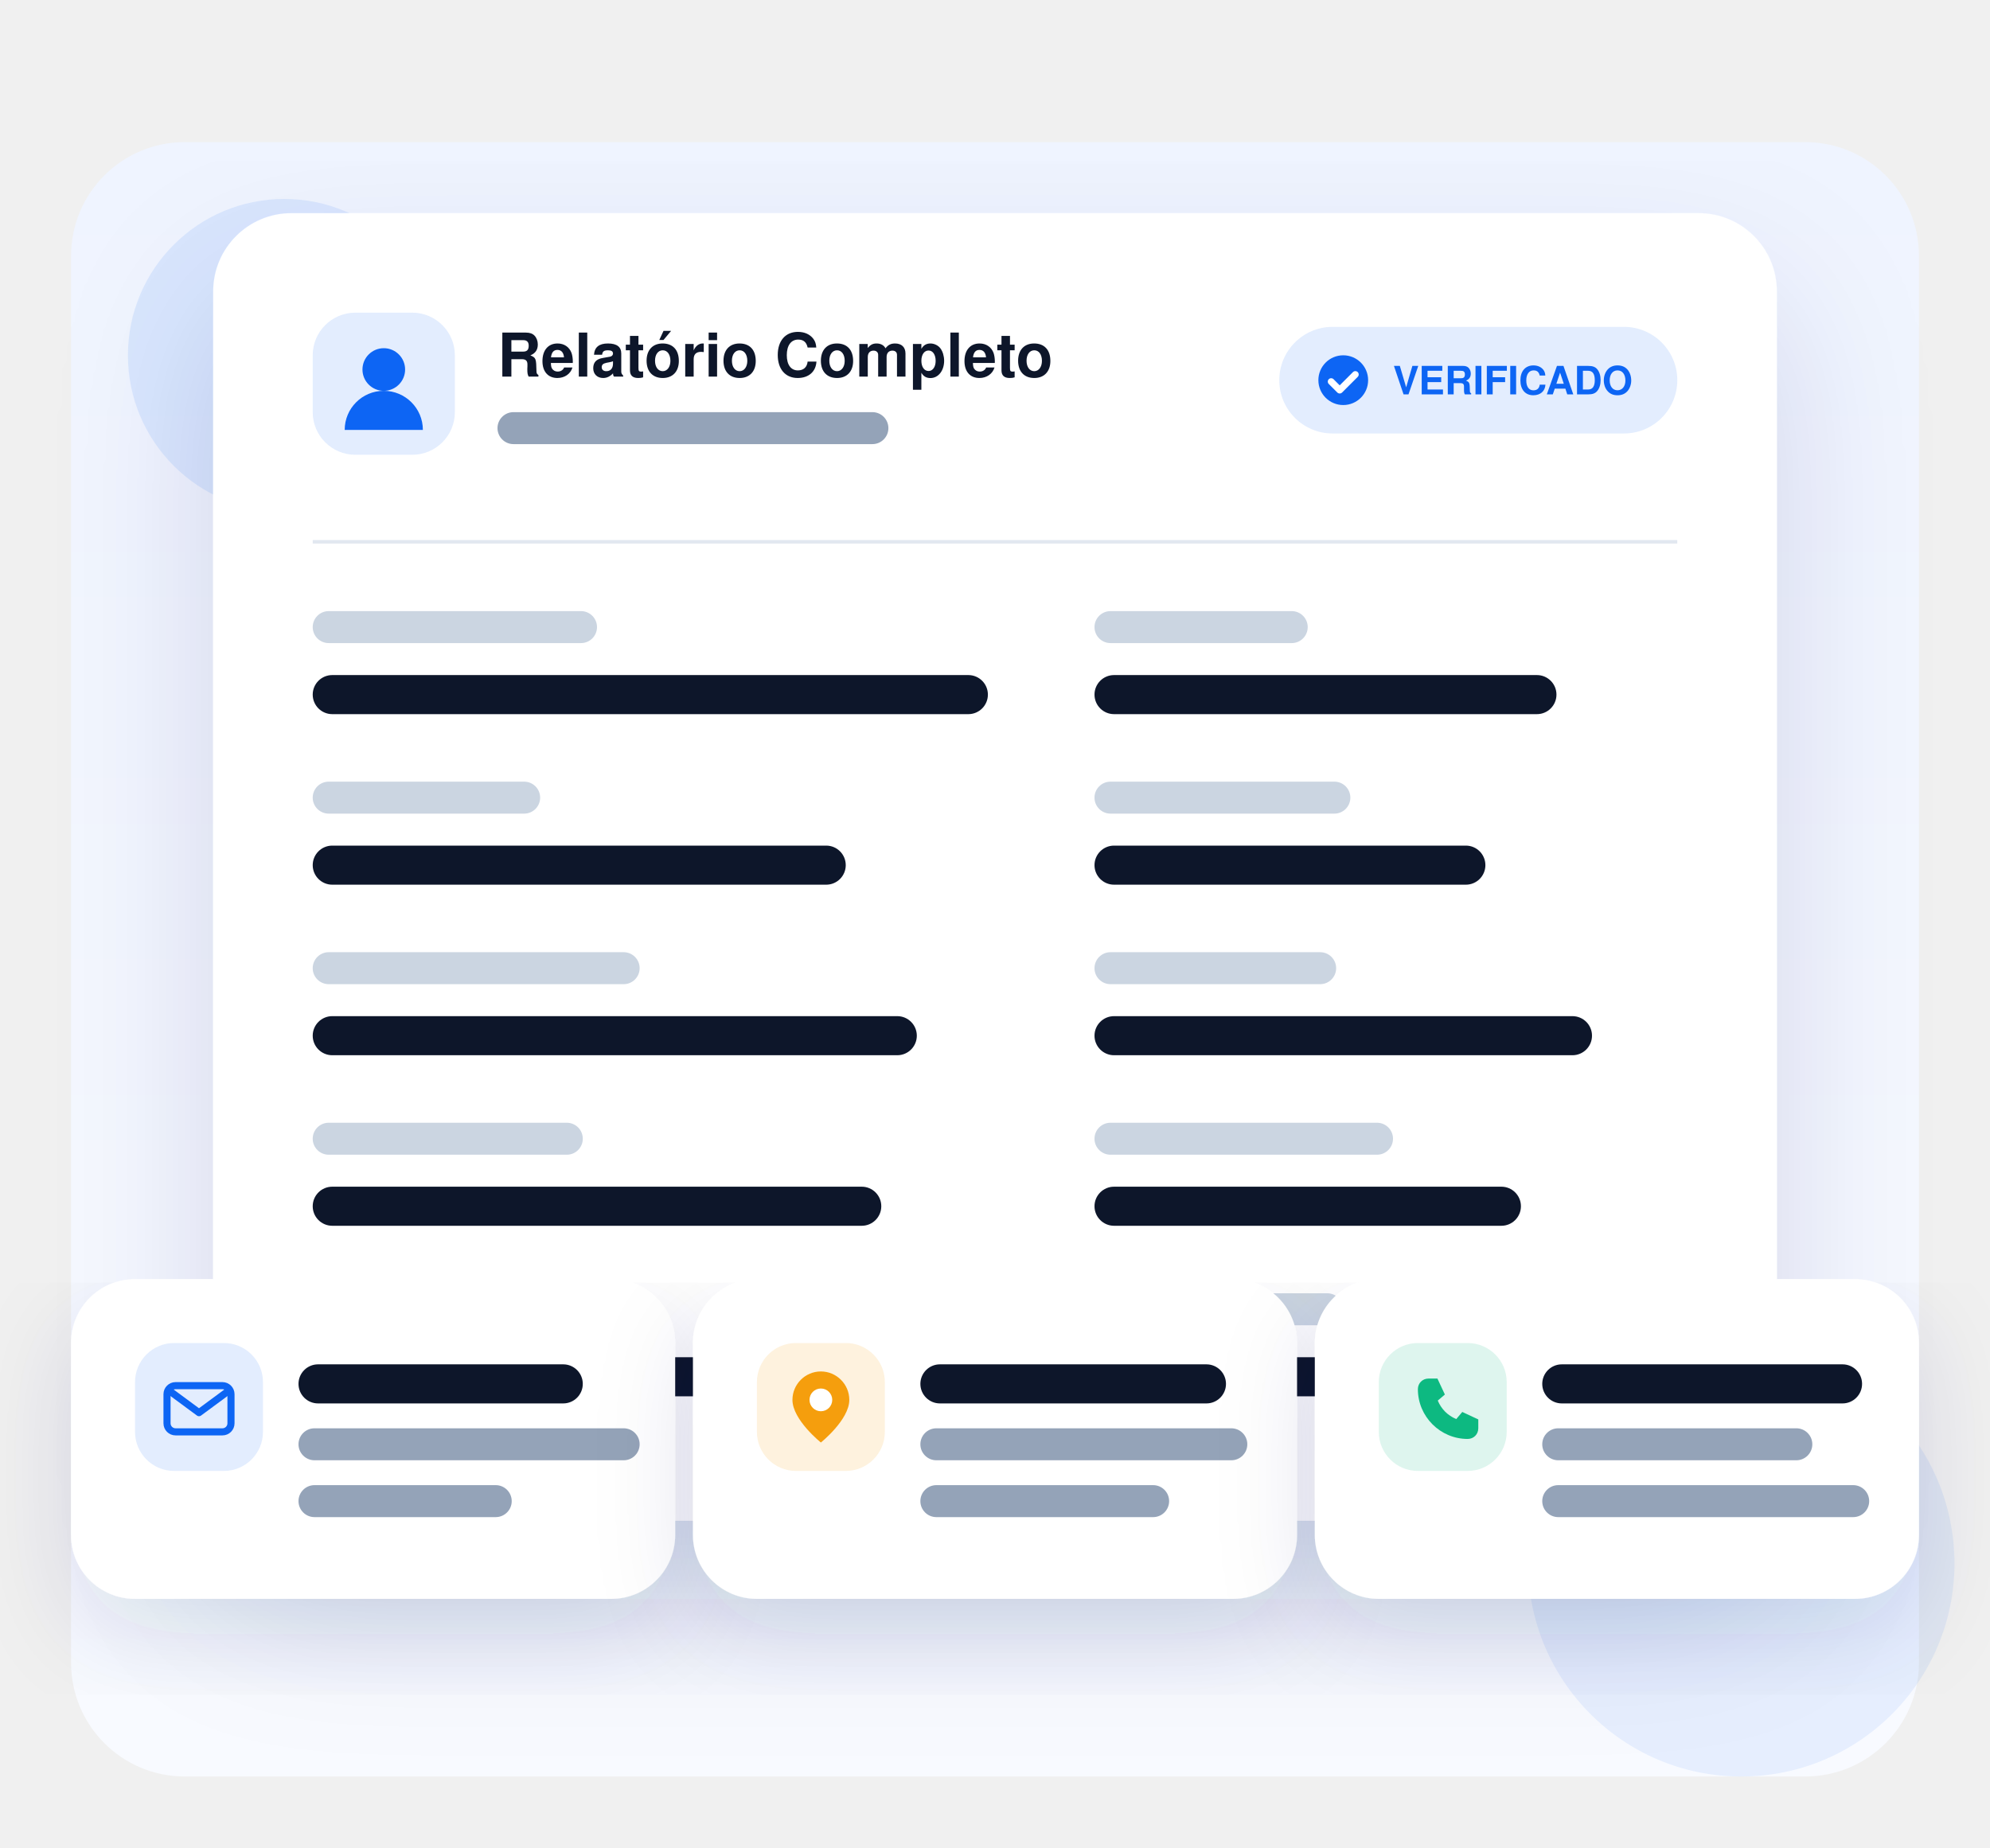
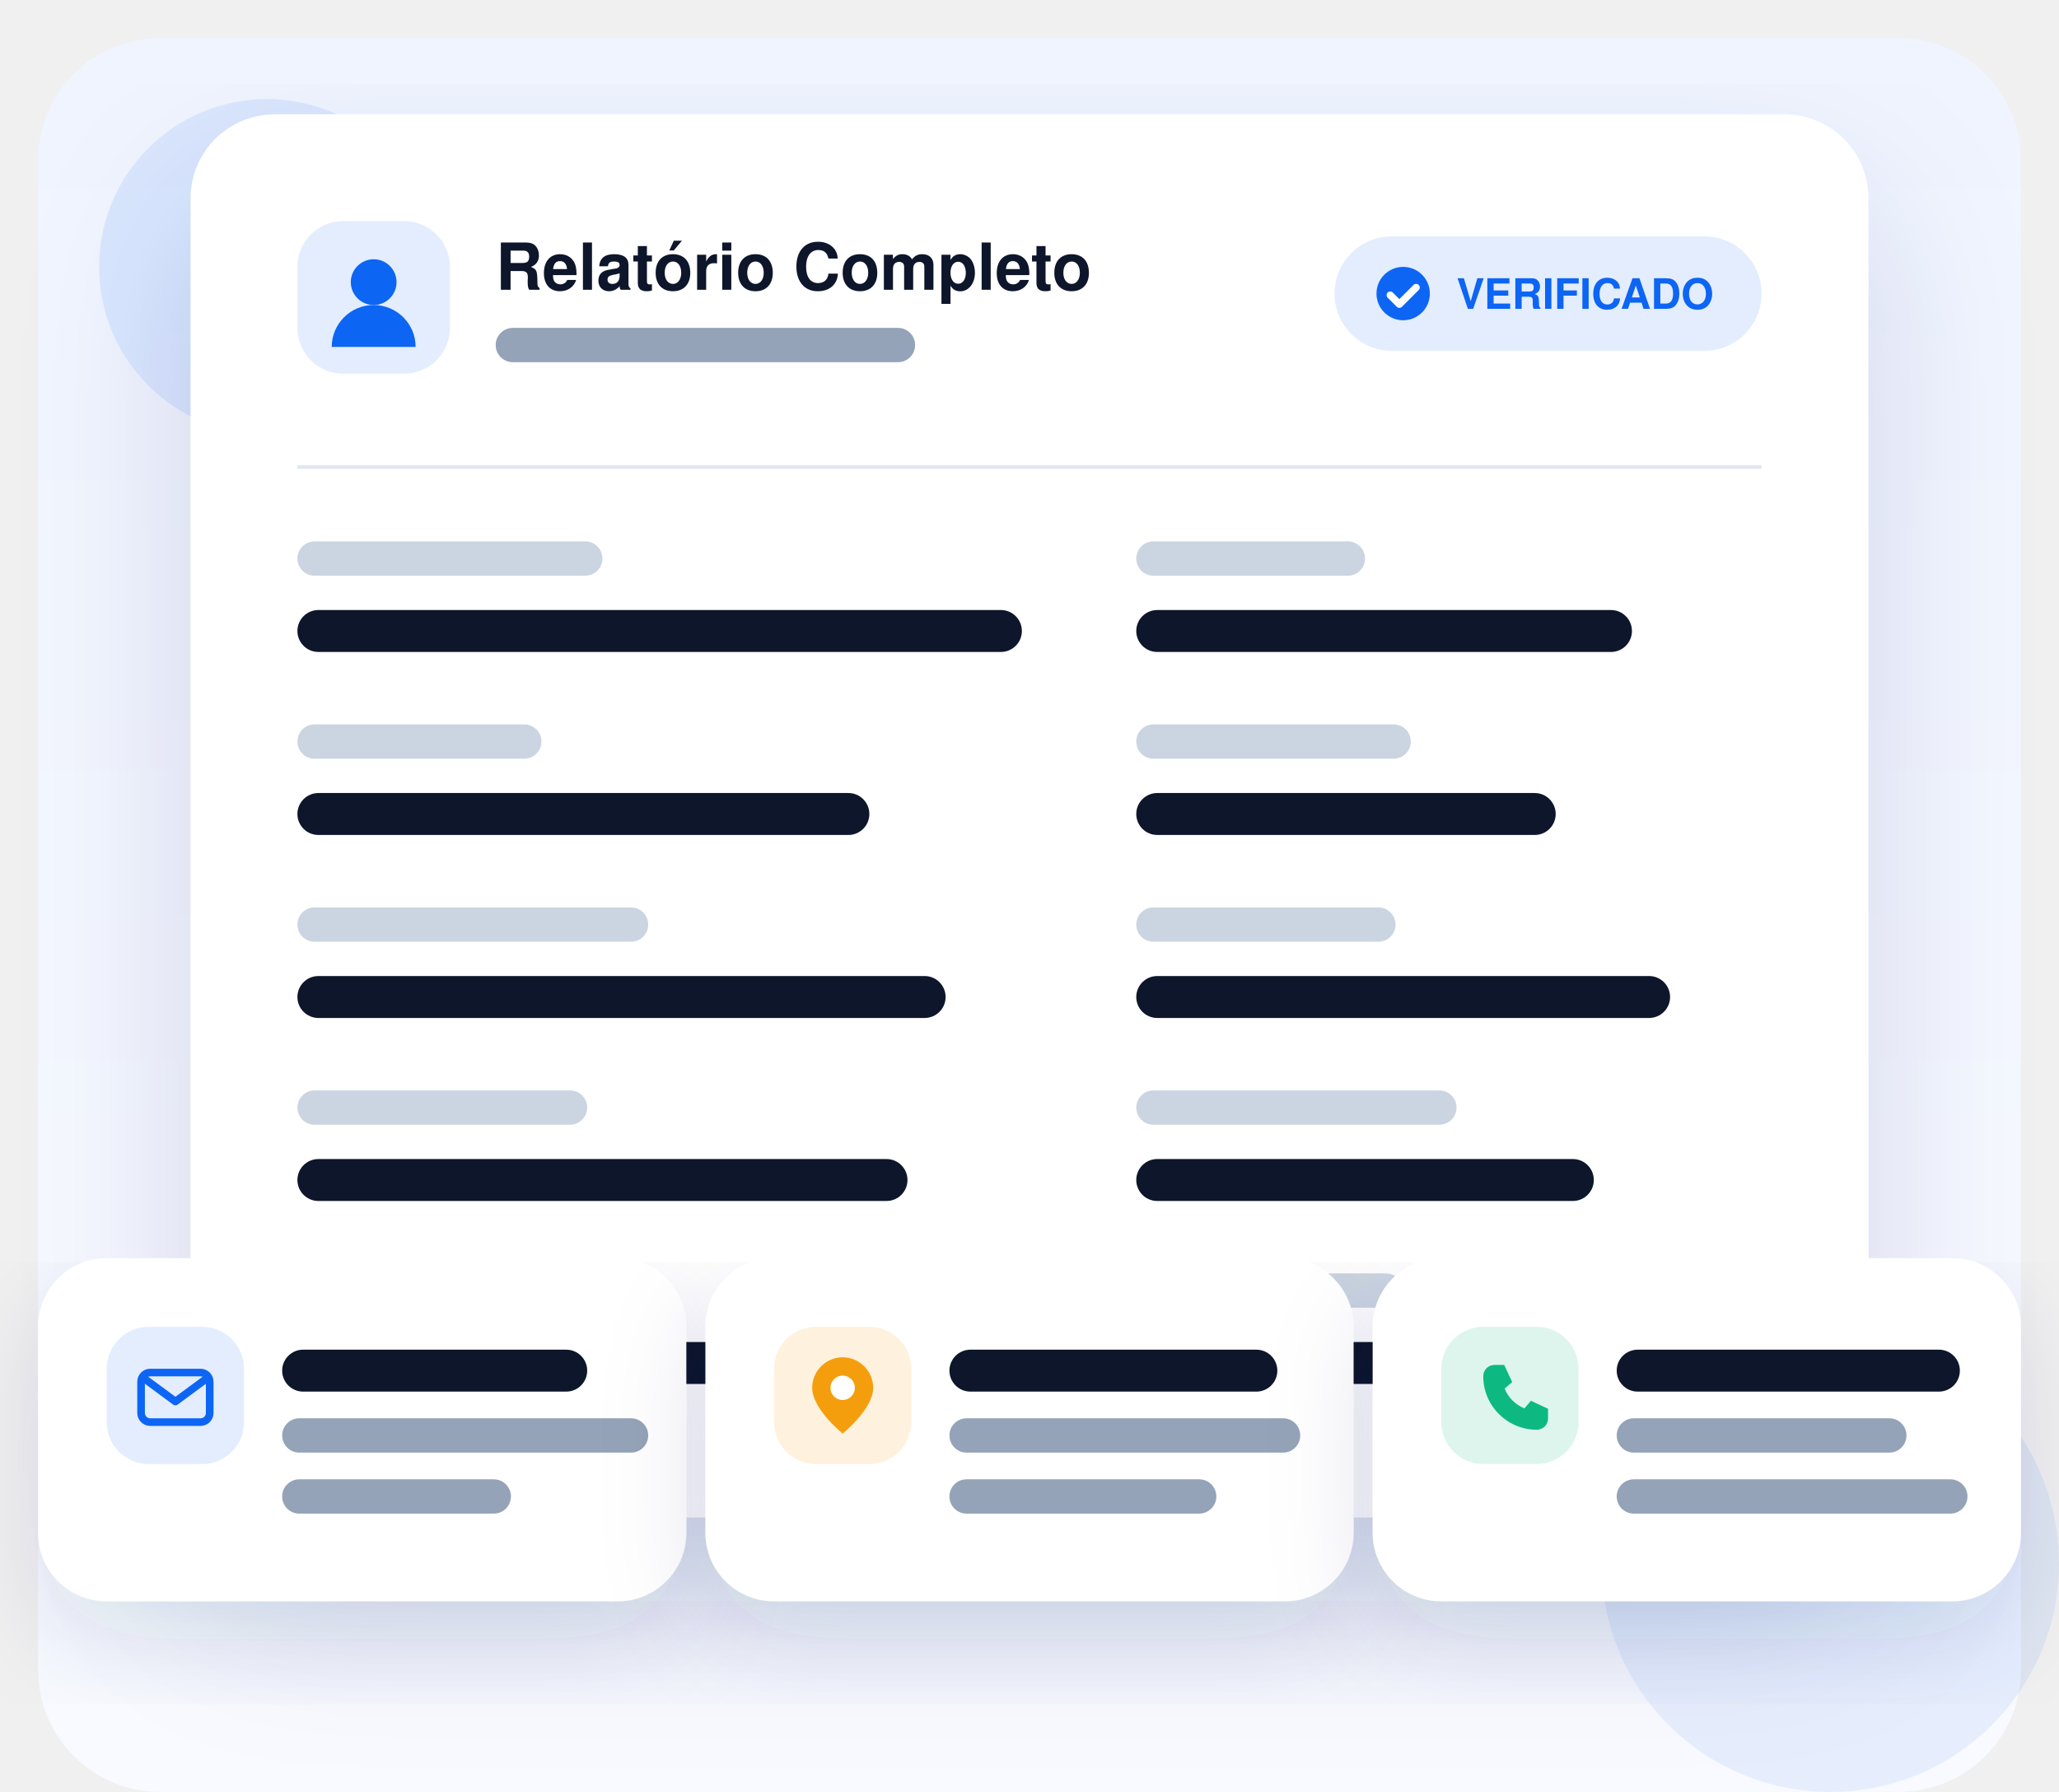
- <svg xmlns="http://www.w3.org/2000/svg" viewBox="0 0 560 520" fill="none" role="img" aria-label="Prévia de relatório">
+ <svg xmlns="http://www.w3.org/2000/svg" viewBox="10 30 540 470" fill="none" role="img" aria-label="Prévia de relatório">
  <defs>
    <linearGradient id="bg" x1="0" y1="0" x2="0" y2="1">
      <stop offset="0" stop-color="#EFF4FF" />
      <stop offset="1" stop-color="#F8FAFF" />
    </linearGradient>
    <filter id="shadow" x="-20%" y="-10%" width="140%" height="140%">
      <feDropShadow dx="0" dy="22" stdDeviation="22" flood-color="#0D2A6B" flood-opacity="0.14" />
    </filter>
    <filter id="shadow-sm" x="-20%" y="-10%" width="140%" height="140%">
      <feDropShadow dx="0" dy="10" stdDeviation="14" flood-color="#0D2A6B" flood-opacity="0.12" />
    </filter>
  </defs>
  <rect x="20" y="40" width="520" height="460" rx="32" fill="url(#bg)" />
  <circle cx="80" cy="100" r="44" fill="#0D65F4" opacity="0.10" />
  <circle cx="490" cy="440" r="60" fill="#0D65F4" opacity="0.08" />
  <g filter="url(#shadow)" transform="translate(60 60)">
    <rect width="440" height="368" rx="22" fill="#FFFFFF" />
    <g transform="translate(28 28)">
      <rect width="40" height="40" rx="12" fill="#0D65F4" opacity="0.12" />
      <circle cx="20" cy="16" r="6" fill="#0D65F4" />
      <path d="M9,33 a11,11 0 0 1 22,0 z" fill="#0D65F4" />
    </g>
    <text x="80" y="46" font-family="Helvetica, Arial, sans-serif" font-size="17" font-weight="700" fill="#0F172A">Relatório Completo</text>
    <rect x="80" y="56" width="110" height="9" rx="4.5" fill="#94A3B8" />
    <g transform="translate(300 32)">
      <rect width="112" height="30" rx="15" fill="#0D65F4" opacity="0.12" />
      <circle cx="18" cy="15" r="7" fill="#0D65F4" />
      <path d="M14.6 15.4 L17 17.8 L21.4 13.4" stroke="#FFFFFF" stroke-width="1.9" stroke-linecap="round" stroke-linejoin="round" />
      <text x="32" y="19" font-family="Helvetica, Arial, sans-serif" font-size="11" font-weight="700" fill="#0D65F4">VERIFICADO</text>
    </g>
    <rect x="28" y="92" width="384" height="1" fill="#E2E8F0" />
    <g transform="translate(28 112)">
      <g transform="translate(0 0)">
        <rect width="80" height="9" rx="4.5" fill="#CBD5E1" />
        <rect y="18" width="190" height="11" rx="5.5" fill="#0F172A" />
      </g>
      <g transform="translate(220 0)">
        <rect width="60" height="9" rx="4.5" fill="#CBD5E1" />
        <rect y="18" width="130" height="11" rx="5.5" fill="#0F172A" />
      </g>
      <g transform="translate(0 48)">
        <rect width="64" height="9" rx="4.5" fill="#CBD5E1" />
        <rect y="18" width="150" height="11" rx="5.5" fill="#0F172A" />
      </g>
      <g transform="translate(220 48)">
        <rect width="72" height="9" rx="4.5" fill="#CBD5E1" />
        <rect y="18" width="110" height="11" rx="5.5" fill="#0F172A" />
      </g>
      <g transform="translate(0 96)">
        <rect width="92" height="9" rx="4.5" fill="#CBD5E1" />
        <rect y="18" width="170" height="11" rx="5.5" fill="#0F172A" />
      </g>
      <g transform="translate(220 96)">
        <rect width="68" height="9" rx="4.5" fill="#CBD5E1" />
        <rect y="18" width="140" height="11" rx="5.5" fill="#0F172A" />
      </g>
      <g transform="translate(0 144)">
        <rect width="76" height="9" rx="4.5" fill="#CBD5E1" />
        <rect y="18" width="160" height="11" rx="5.5" fill="#0F172A" />
      </g>
      <g transform="translate(220 144)">
        <rect width="84" height="9" rx="4.5" fill="#CBD5E1" />
        <rect y="18" width="120" height="11" rx="5.5" fill="#0F172A" />
      </g>
      <g transform="translate(0 192)">
        <rect width="88" height="9" rx="4.5" fill="#CBD5E1" />
        <rect y="18" width="180" height="11" rx="5.5" fill="#0F172A" />
      </g>
      <g transform="translate(220 192)">
        <rect width="70" height="9" rx="4.5" fill="#CBD5E1" />
        <rect y="18" width="130" height="11" rx="5.5" fill="#0F172A" />
      </g>
    </g>
  </g>
  <g filter="url(#shadow-sm)" transform="translate(20 360)">
    <rect width="170" height="90" rx="18" fill="#FFFFFF" />
    <g transform="translate(18 18)">
      <rect width="36" height="36" rx="11" fill="#0D65F4" opacity="0.12" />
      <rect x="9" y="12" width="18" height="13" rx="2.4" fill="none" stroke="#0D65F4" stroke-width="2" />
      <path d="M9.6 13.4 L18 19.6 L26.4 13.4" stroke="#0D65F4" stroke-width="2" stroke-linecap="round" stroke-linejoin="round" fill="none" />
    </g>
    <rect x="64" y="24" width="80" height="11" rx="5.5" fill="#0F172A" />
    <rect x="64" y="42" width="96" height="9" rx="4.5" fill="#94A3B8" />
    <rect x="64" y="58" width="60" height="9" rx="4.5" fill="#94A3B8" />
  </g>
  <g filter="url(#shadow-sm)" transform="translate(195 360)">
    <rect width="170" height="90" rx="18" fill="#FFFFFF" />
    <g transform="translate(18 18)">
      <rect width="36" height="36" rx="11" fill="#F59E0B" opacity="0.14" />
      <path d="M18 8 C13.6 8, 10 11.6, 10 16 C10 21.6, 18 28, 18 28 C18 28, 26 21.6, 26 16 C26 11.6, 22.4 8, 18 8 Z" fill="#F59E0B" />
      <circle cx="18" cy="16" r="3.2" fill="#FFFFFF" />
    </g>
    <rect x="64" y="24" width="86" height="11" rx="5.5" fill="#0F172A" />
    <rect x="64" y="42" width="92" height="9" rx="4.5" fill="#94A3B8" />
    <rect x="64" y="58" width="70" height="9" rx="4.5" fill="#94A3B8" />
  </g>
  <g filter="url(#shadow-sm)" transform="translate(370 360)">
    <rect width="170" height="90" rx="18" fill="#FFFFFF" />
    <g transform="translate(18 18)">
      <rect width="36" height="36" rx="11" fill="#10B981" opacity="0.14" />
      <path d="M11 13 C11 11.3, 12.3 10, 14 10 L16.5 10 L18.6 14.5 L16.6 16.2 C17.6 18.6, 19.4 20.4, 21.8 21.4 L23.5 19.4 L28 21.5 L28 24 C28 25.7, 26.7 27, 25 27 C17.3 27, 11 20.7, 11 13 Z" fill="#10B981" />
    </g>
    <rect x="64" y="24" width="90" height="11" rx="5.5" fill="#0F172A" />
    <rect x="64" y="42" width="76" height="9" rx="4.5" fill="#94A3B8" />
    <rect x="64" y="58" width="92" height="9" rx="4.5" fill="#94A3B8" />
  </g>
</svg>
